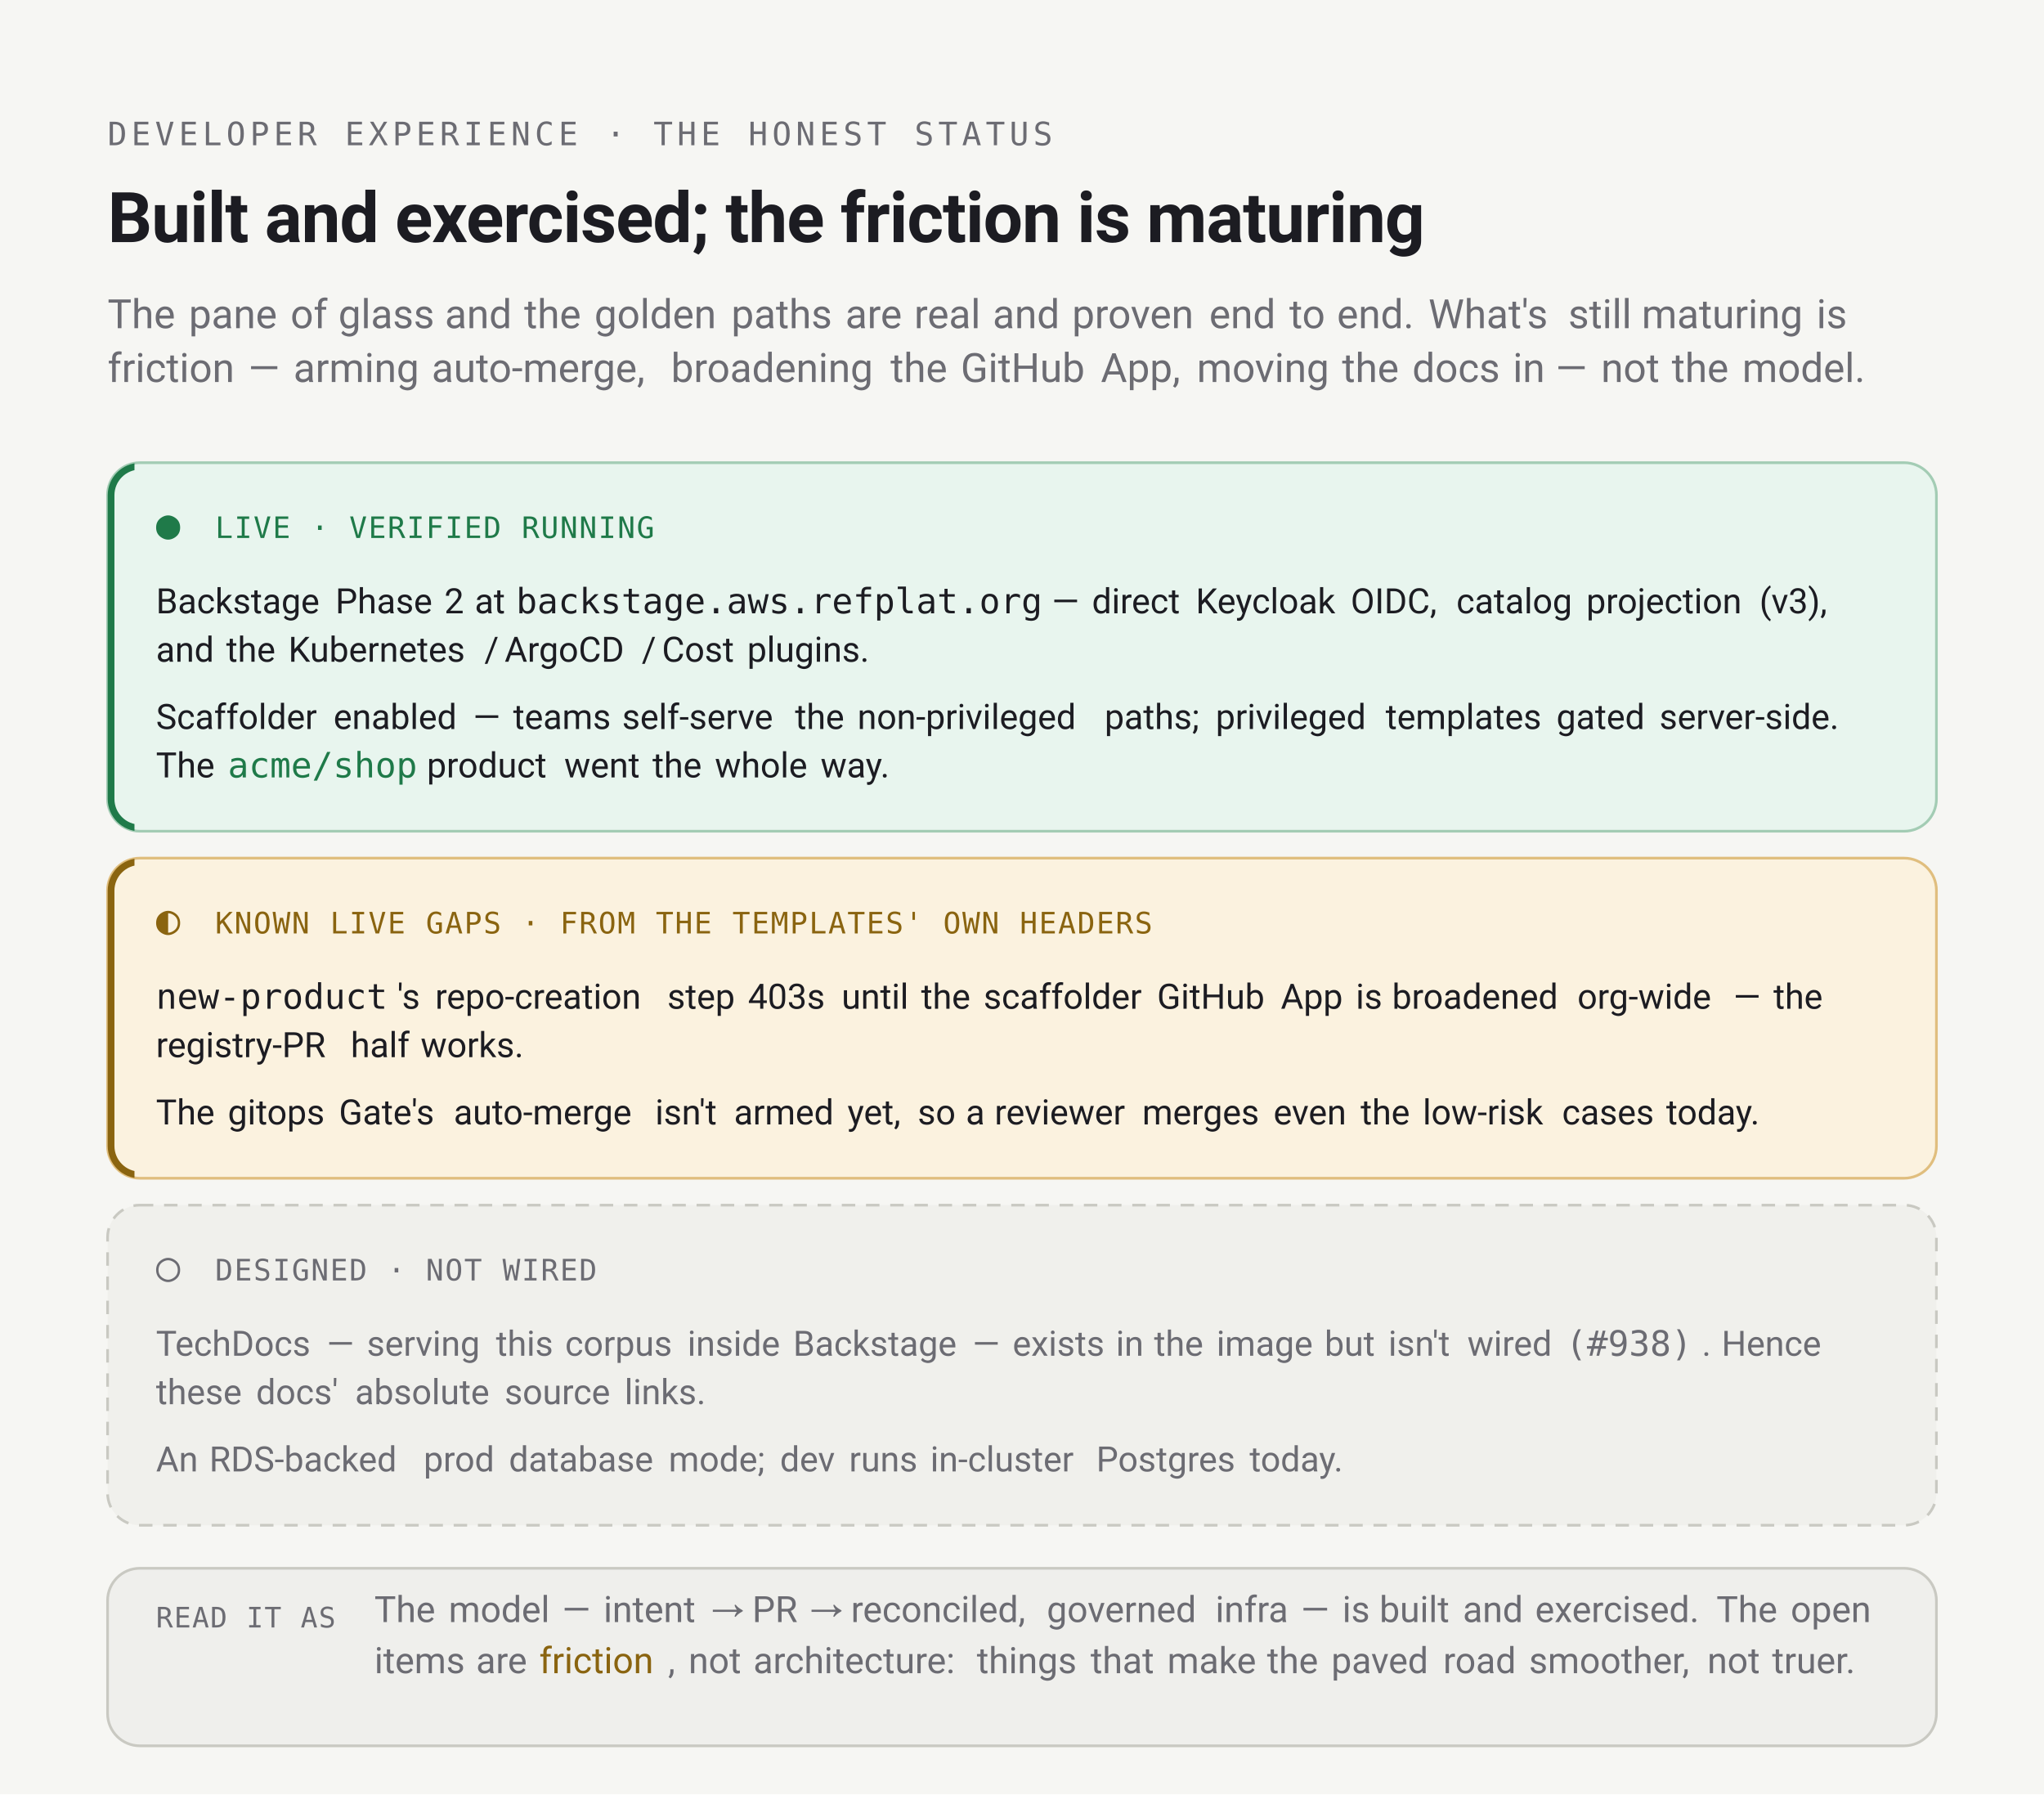
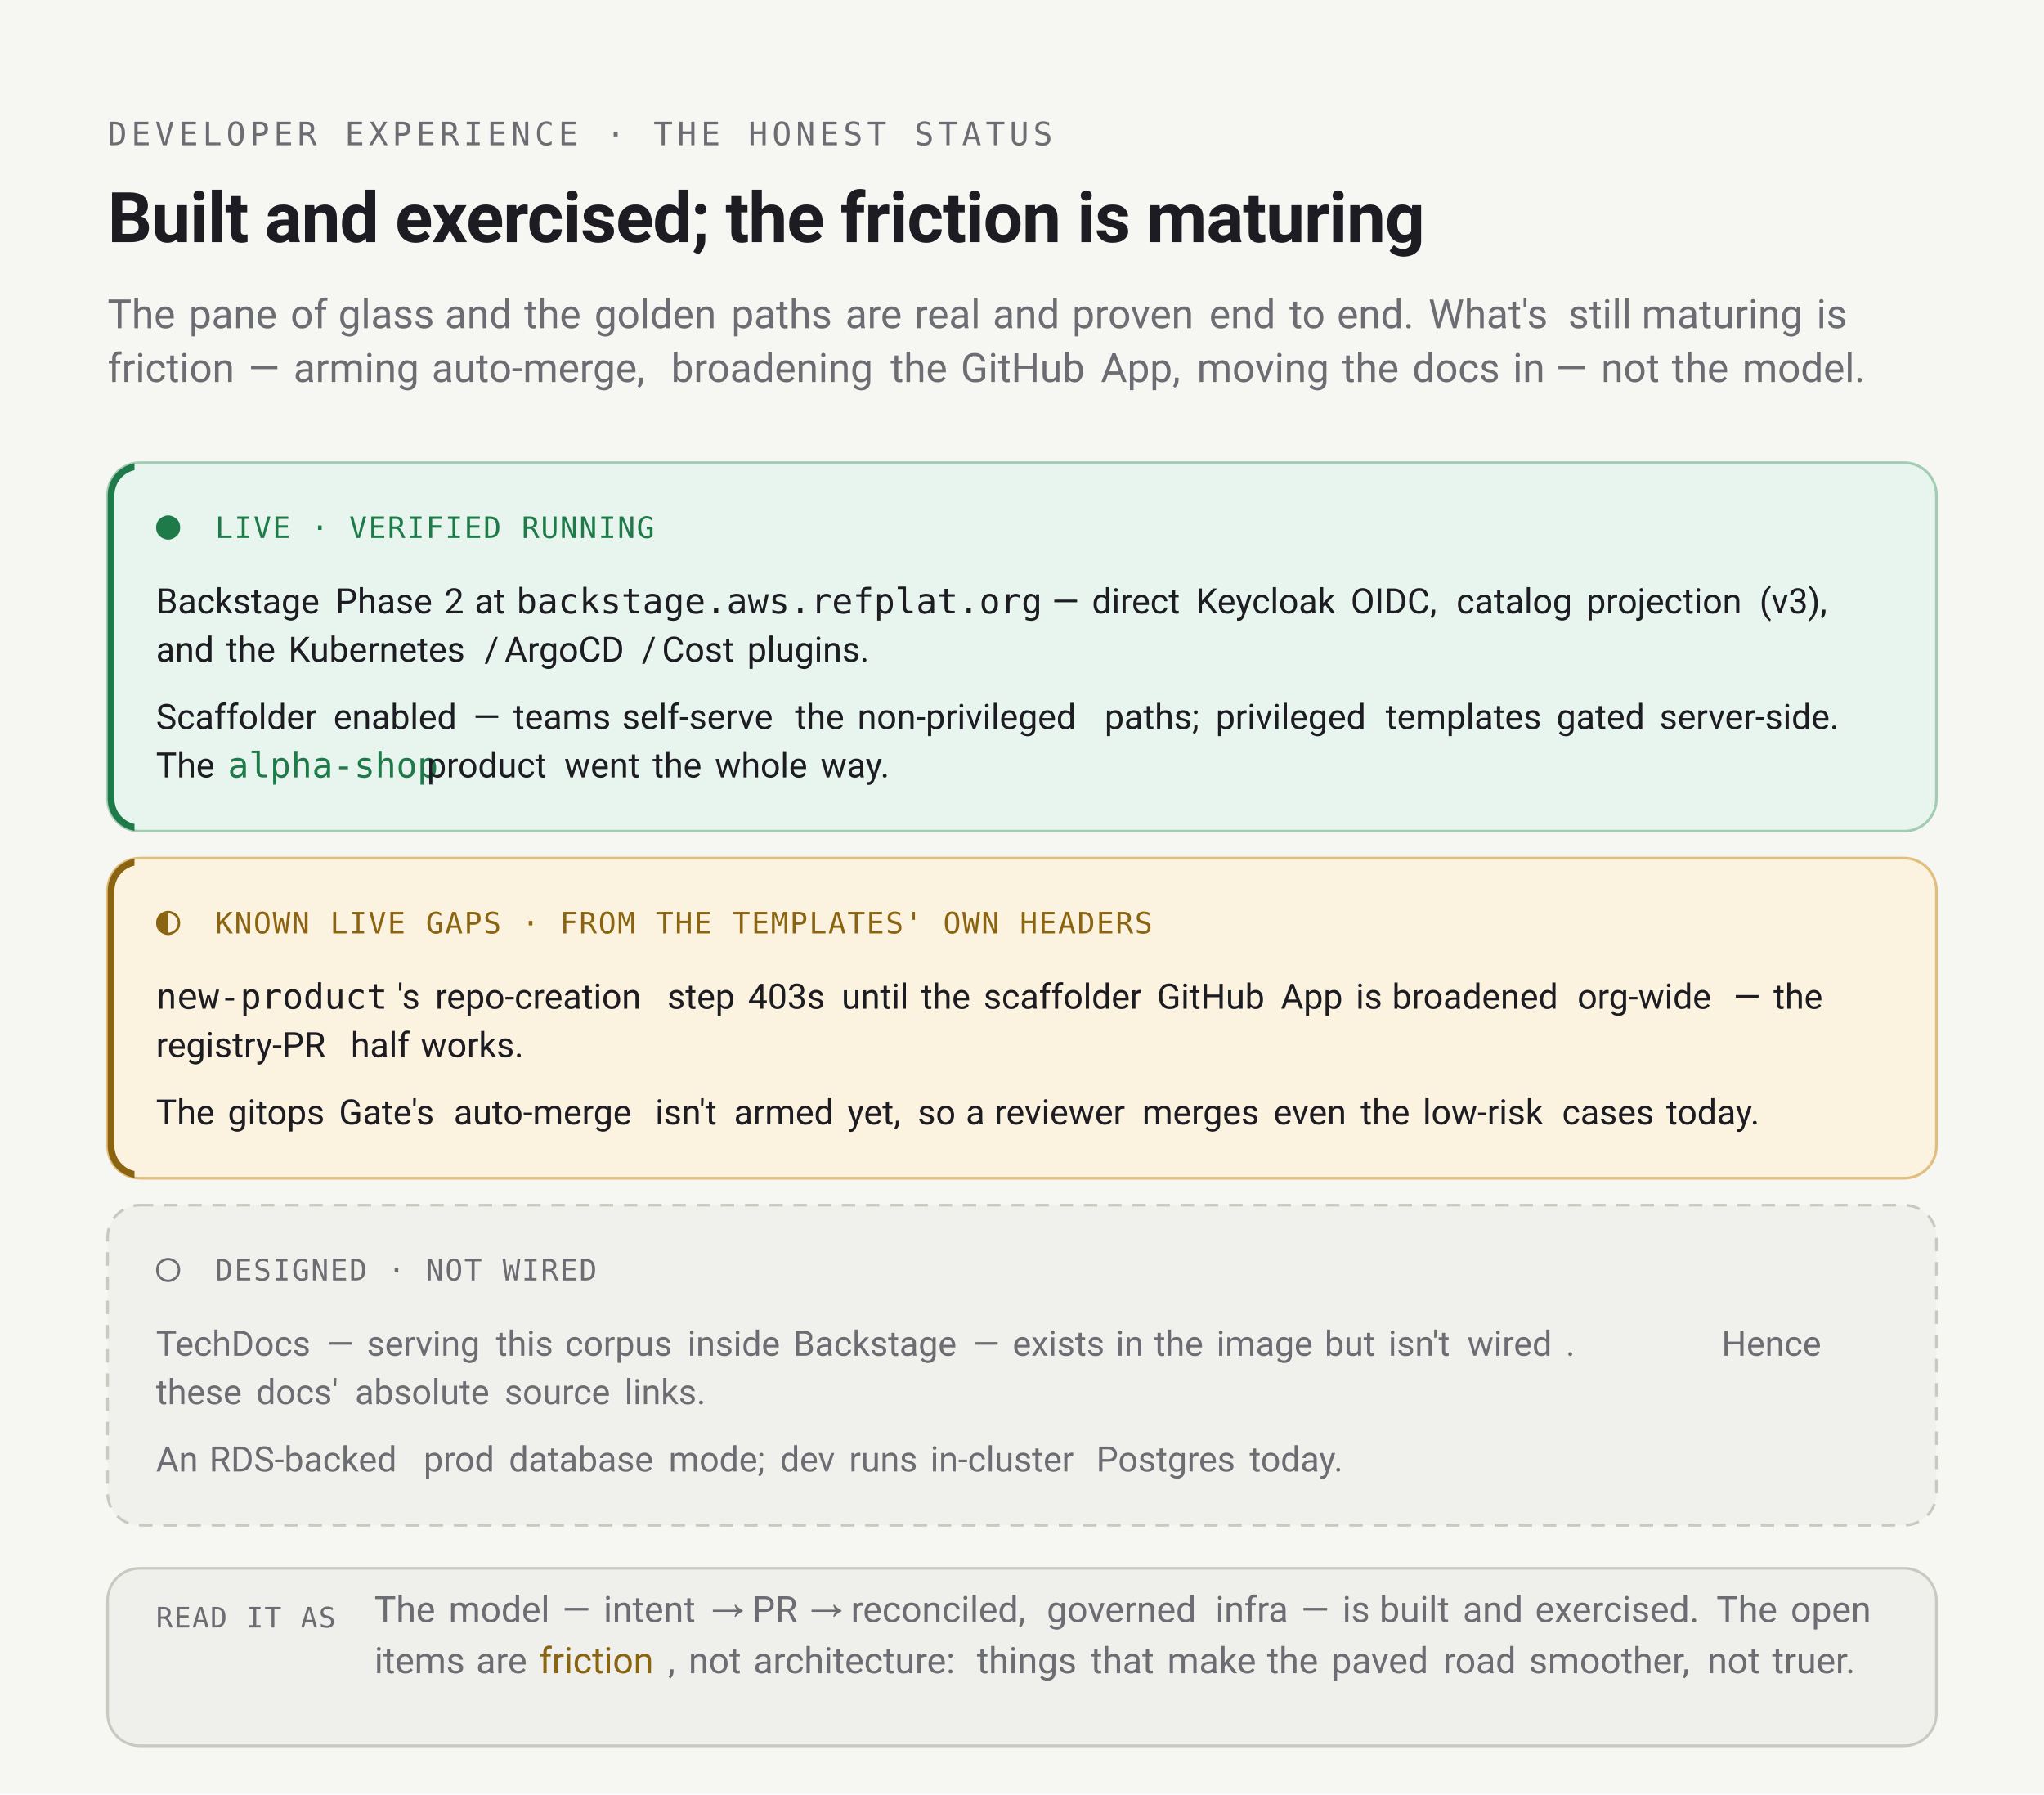
<svg xmlns="http://www.w3.org/2000/svg" viewBox="0 0 760 667" width="760" height="667" xml:space="preserve" font-family="system-ui,-apple-system,'Segoe UI',Roboto,Helvetica,Arial,sans-serif">
  <style>@media(prefers-color-scheme:dark){[fill="#f6f6f3"]{fill:#1b1b18}[stroke="#f6f6f3"]{stroke:#1b1b18}[fill="#6c6c73"]{fill:#898990}[stroke="#6c6c73"]{stroke:#898990}[fill="#1c1c22"]{fill:#dddde3}[stroke="#1c1c22"]{stroke:#dddde3}[fill="#e8f5ee"]{fill:#214b35}[stroke="#e8f5ee"]{stroke:#214b35}[fill="#a3ccb4"]{fill:#a2cdb4}[stroke="#a3ccb4"]{stroke:#a2cdb4}[fill="#1f7a49"]{fill:#45d487}[stroke="#1f7a49"]{stroke:#45d487}[fill="#fbf2df"]{fill:#554219}[stroke="#fbf2df"]{stroke:#554219}[fill="#e0be7e"]{fill:#e6c68a}[stroke="#e0be7e"]{stroke:#e6c68a}[fill="#8a6410"]{fill:#ecb02d}[stroke="#8a6410"]{stroke:#ecb02d}[fill="#f0f0ec"]{fill:#1f1f1b}[stroke="#f0f0ec"]{stroke:#1f1f1b}[fill="#c9c9c2"]{fill:#34342e}[stroke="#c9c9c2"]{stroke:#34342e}[fill="#efefec"]{fill:#1f1f1b}[stroke="#efefec"]{stroke:#1f1f1b}}</style>
  <style>@media(prefers-color-scheme:dark){.f_bg{fill:#15161c}.f_greenBg{fill:#16331f}.s_greenBd{stroke:#2f6a45}.f_text{fill:#e6e6ea}.f_muted{fill:#9a9aa3}.f_green{fill:#4fd08a}.f_amber{fill:#e0b050}}</style>
  <defs>
    <clipPath id="abar0">
      <rect x="39.0" y="171.0" width="11.0" height="139.0" />
    </clipPath>
    <clipPath id="abar1">
      <rect x="39.0" y="318.0" width="11.0" height="121.0" />
    </clipPath>
  </defs>
  <rect x="0" y="0" width="760" height="667" rx="0" class="f_bg" fill="#f6f6f3" />
  <text x="40" y="54" font-size="12" class="mono f_muted" fill="#6c6c73" font-family="ui-monospace,SFMono-Regular,Menlo,Consolas,monospace" letter-spacing="1.6px">DEVELOPER EXPERIENCE · THE HONEST STATUS</text>
  <text x="40" y="90" font-size="26" class="f_text" fill="#1c1c22" font-family="system-ui,-apple-system,'Segoe UI',Roboto,Helvetica,Arial,sans-serif" font-weight="600" letter-spacing="-0.3px">Built and exercised; the friction is maturing</text>
  <text y="122" font-size="15">
    <tspan x="40.0" class="f_muted" fill="#6c6c73" font-family="system-ui,-apple-system,'Segoe UI',Roboto,Helvetica,Arial,sans-serif">The</tspan>
    <tspan x="70.2" class="f_muted" fill="#6c6c73" font-family="system-ui,-apple-system,'Segoe UI',Roboto,Helvetica,Arial,sans-serif">pane</tspan>
    <tspan x="108.0" class="f_muted" fill="#6c6c73" font-family="system-ui,-apple-system,'Segoe UI',Roboto,Helvetica,Arial,sans-serif">of</tspan>
    <tspan x="125.8" class="f_muted" fill="#6c6c73" font-family="system-ui,-apple-system,'Segoe UI',Roboto,Helvetica,Arial,sans-serif">glass</tspan>
    <tspan x="165.4" class="f_muted" fill="#6c6c73" font-family="system-ui,-apple-system,'Segoe UI',Roboto,Helvetica,Arial,sans-serif">and</tspan>
    <tspan x="194.9" class="f_muted" fill="#6c6c73" font-family="system-ui,-apple-system,'Segoe UI',Roboto,Helvetica,Arial,sans-serif">the</tspan>
    <tspan x="221.0" class="f_muted" fill="#6c6c73" font-family="system-ui,-apple-system,'Segoe UI',Roboto,Helvetica,Arial,sans-serif">golden</tspan>
    <tspan x="271.9" class="f_muted" fill="#6c6c73" font-family="system-ui,-apple-system,'Segoe UI',Roboto,Helvetica,Arial,sans-serif">paths</tspan>
    <tspan x="314.3" class="f_muted" fill="#6c6c73" font-family="system-ui,-apple-system,'Segoe UI',Roboto,Helvetica,Arial,sans-serif">are</tspan>
    <tspan x="339.9" class="f_muted" fill="#6c6c73" font-family="system-ui,-apple-system,'Segoe UI',Roboto,Helvetica,Arial,sans-serif">real</tspan>
    <tspan x="369.1" class="f_muted" fill="#6c6c73" font-family="system-ui,-apple-system,'Segoe UI',Roboto,Helvetica,Arial,sans-serif">and</tspan>
    <tspan x="398.6" class="f_muted" fill="#6c6c73" font-family="system-ui,-apple-system,'Segoe UI',Roboto,Helvetica,Arial,sans-serif">proven</tspan>
    <tspan x="449.6" class="f_muted" fill="#6c6c73" font-family="system-ui,-apple-system,'Segoe UI',Roboto,Helvetica,Arial,sans-serif">end</tspan>
    <tspan x="479.4" class="f_muted" fill="#6c6c73" font-family="system-ui,-apple-system,'Segoe UI',Roboto,Helvetica,Arial,sans-serif">to</tspan>
    <tspan x="497.1" class="f_muted" fill="#6c6c73" font-family="system-ui,-apple-system,'Segoe UI',Roboto,Helvetica,Arial,sans-serif">end.</tspan>
    <tspan x="531.1" class="f_muted" fill="#6c6c73" font-family="system-ui,-apple-system,'Segoe UI',Roboto,Helvetica,Arial,sans-serif">What's</tspan>
    <tspan x="583.1" class="f_muted" fill="#6c6c73" font-family="system-ui,-apple-system,'Segoe UI',Roboto,Helvetica,Arial,sans-serif">still</tspan>
    <tspan x="610.4" class="f_muted" fill="#6c6c73" font-family="system-ui,-apple-system,'Segoe UI',Roboto,Helvetica,Arial,sans-serif">maturing</tspan>
    <tspan x="675.4" class="f_muted" fill="#6c6c73" font-family="system-ui,-apple-system,'Segoe UI',Roboto,Helvetica,Arial,sans-serif">is</tspan>
  </text>
  <text y="142" font-size="15">
    <tspan x="40.0" class="f_muted" fill="#6c6c73" font-family="system-ui,-apple-system,'Segoe UI',Roboto,Helvetica,Arial,sans-serif">friction</tspan>
    <tspan x="92.3" class="f_muted" fill="#6c6c73" font-family="system-ui,-apple-system,'Segoe UI',Roboto,Helvetica,Arial,sans-serif">—</tspan>
    <tspan x="109.1" class="f_muted" fill="#6c6c73" font-family="system-ui,-apple-system,'Segoe UI',Roboto,Helvetica,Arial,sans-serif">arming</tspan>
    <tspan x="160.5" class="f_muted" fill="#6c6c73" font-family="system-ui,-apple-system,'Segoe UI',Roboto,Helvetica,Arial,sans-serif">auto-merge,</tspan>
    <tspan x="249.5" class="f_muted" fill="#6c6c73" font-family="system-ui,-apple-system,'Segoe UI',Roboto,Helvetica,Arial,sans-serif">broadening</tspan>
    <tspan x="331.1" class="f_muted" fill="#6c6c73" font-family="system-ui,-apple-system,'Segoe UI',Roboto,Helvetica,Arial,sans-serif">the</tspan>
    <tspan x="357.2" class="f_muted" fill="#6c6c73" font-family="system-ui,-apple-system,'Segoe UI',Roboto,Helvetica,Arial,sans-serif">GitHub</tspan>
    <tspan x="409.3" class="f_muted" fill="#6c6c73" font-family="system-ui,-apple-system,'Segoe UI',Roboto,Helvetica,Arial,sans-serif">App,</tspan>
    <tspan x="445.0" class="f_muted" fill="#6c6c73" font-family="system-ui,-apple-system,'Segoe UI',Roboto,Helvetica,Arial,sans-serif">moving</tspan>
    <tspan x="499.0" class="f_muted" fill="#6c6c73" font-family="system-ui,-apple-system,'Segoe UI',Roboto,Helvetica,Arial,sans-serif">the</tspan>
    <tspan x="525.1" class="f_muted" fill="#6c6c73" font-family="system-ui,-apple-system,'Segoe UI',Roboto,Helvetica,Arial,sans-serif">docs</tspan>
    <tspan x="562.5" class="f_muted" fill="#6c6c73" font-family="system-ui,-apple-system,'Segoe UI',Roboto,Helvetica,Arial,sans-serif">in</tspan>
    <tspan x="578.4" class="f_muted" fill="#6c6c73" font-family="system-ui,-apple-system,'Segoe UI',Roboto,Helvetica,Arial,sans-serif">—</tspan>
    <tspan x="595.3" class="f_muted" fill="#6c6c73" font-family="system-ui,-apple-system,'Segoe UI',Roboto,Helvetica,Arial,sans-serif">not</tspan>
    <tspan x="621.6" class="f_muted" fill="#6c6c73" font-family="system-ui,-apple-system,'Segoe UI',Roboto,Helvetica,Arial,sans-serif">the</tspan>
    <tspan x="647.8" class="f_muted" fill="#6c6c73" font-family="system-ui,-apple-system,'Segoe UI',Roboto,Helvetica,Arial,sans-serif">model.</tspan>
  </text>
  <rect x="40" y="172" width="680" height="137" rx="12" class="f_greenBg s_greenBd" fill="#e8f5ee" stroke="#a3ccb4" stroke-width="1" />
  <rect x="41.3" y="173.3" width="677.5" height="134.5" rx="10.8" fill="none" stroke="#1f7a49" stroke-width="2.5" clip-path="url(#abar0)" />
  <text x="58" y="200" font-size="15" class="mono" fill="#1f7a49" font-family="ui-monospace,SFMono-Regular,Menlo,Consolas,monospace">●</text>
  <text x="80" y="200" font-size="11" class="mono" fill="#1f7a49" font-family="ui-monospace,SFMono-Regular,Menlo,Consolas,monospace" letter-spacing="0.5px">LIVE · VERIFIED RUNNING</text>
  <text y="228" font-size="13">
    <tspan x="58.0" class="f_text" fill="#1c1c22" font-family="system-ui,-apple-system,'Segoe UI',Roboto,Helvetica,Arial,sans-serif">Backstage</tspan>
    <tspan x="124.7" class="f_text" fill="#1c1c22" font-family="system-ui,-apple-system,'Segoe UI',Roboto,Helvetica,Arial,sans-serif">Phase</tspan>
    <tspan x="165.2" class="f_text" fill="#1c1c22" font-family="system-ui,-apple-system,'Segoe UI',Roboto,Helvetica,Arial,sans-serif">2</tspan>
    <tspan x="176.5" class="f_text" fill="#1c1c22" font-family="system-ui,-apple-system,'Segoe UI',Roboto,Helvetica,Arial,sans-serif">at</tspan>
    <tspan x="191.9" class="mono f_text" fill="#1c1c22" font-family="ui-monospace,SFMono-Regular,Menlo,Consolas,monospace">backstage.aws.refplat.org</tspan>
    <tspan x="391.1" class="f_text" fill="#1c1c22" font-family="system-ui,-apple-system,'Segoe UI',Roboto,Helvetica,Arial,sans-serif">—</tspan>
    <tspan x="406.0" class="f_text" fill="#1c1c22" font-family="system-ui,-apple-system,'Segoe UI',Roboto,Helvetica,Arial,sans-serif">direct</tspan>
    <tspan x="444.6" class="f_text" fill="#1c1c22" font-family="system-ui,-apple-system,'Segoe UI',Roboto,Helvetica,Arial,sans-serif">Keycloak</tspan>
    <tspan x="502.2" class="f_text" fill="#1c1c22" font-family="system-ui,-apple-system,'Segoe UI',Roboto,Helvetica,Arial,sans-serif">OIDC,</tspan>
    <tspan x="541.5" class="f_text" fill="#1c1c22" font-family="system-ui,-apple-system,'Segoe UI',Roboto,Helvetica,Arial,sans-serif">catalog</tspan>
    <tspan x="589.8" class="f_text" fill="#1c1c22" font-family="system-ui,-apple-system,'Segoe UI',Roboto,Helvetica,Arial,sans-serif">projection</tspan>
    <tspan x="654.2" class="f_text" fill="#1c1c22" font-family="system-ui,-apple-system,'Segoe UI',Roboto,Helvetica,Arial,sans-serif">(v3),</tspan>
  </text>
  <text y="246" font-size="13">
    <tspan x="58.0" class="f_text" fill="#1c1c22" font-family="system-ui,-apple-system,'Segoe UI',Roboto,Helvetica,Arial,sans-serif">and</tspan>
    <tspan x="84.1" class="f_text" fill="#1c1c22" font-family="system-ui,-apple-system,'Segoe UI',Roboto,Helvetica,Arial,sans-serif">the</tspan>
    <tspan x="107.2" class="f_text" fill="#1c1c22" font-family="system-ui,-apple-system,'Segoe UI',Roboto,Helvetica,Arial,sans-serif">Kubernetes</tspan>
    <tspan x="180.1" class="f_text" fill="#1c1c22" font-family="system-ui,-apple-system,'Segoe UI',Roboto,Helvetica,Arial,sans-serif">/</tspan>
    <tspan x="187.6" class="f_text" fill="#1c1c22" font-family="system-ui,-apple-system,'Segoe UI',Roboto,Helvetica,Arial,sans-serif">ArgoCD</tspan>
    <tspan x="238.6" class="f_text" fill="#1c1c22" font-family="system-ui,-apple-system,'Segoe UI',Roboto,Helvetica,Arial,sans-serif">/</tspan>
    <tspan x="246.1" class="f_text" fill="#1c1c22" font-family="system-ui,-apple-system,'Segoe UI',Roboto,Helvetica,Arial,sans-serif">Cost</tspan>
    <tspan x="277.8" class="f_text" fill="#1c1c22" font-family="system-ui,-apple-system,'Segoe UI',Roboto,Helvetica,Arial,sans-serif">plugins.</tspan>
  </text>
  <text y="271" font-size="13">
    <tspan x="58.0" class="f_text" fill="#1c1c22" font-family="system-ui,-apple-system,'Segoe UI',Roboto,Helvetica,Arial,sans-serif">Scaffolder</tspan>
    <tspan x="124.0" class="f_text" fill="#1c1c22" font-family="system-ui,-apple-system,'Segoe UI',Roboto,Helvetica,Arial,sans-serif">enabled</tspan>
    <tspan x="175.9" class="f_text" fill="#1c1c22" font-family="system-ui,-apple-system,'Segoe UI',Roboto,Helvetica,Arial,sans-serif">—</tspan>
    <tspan x="190.8" class="f_text" fill="#1c1c22" font-family="system-ui,-apple-system,'Segoe UI',Roboto,Helvetica,Arial,sans-serif">teams</tspan>
    <tspan x="231.3" class="f_text" fill="#1c1c22" font-family="system-ui,-apple-system,'Segoe UI',Roboto,Helvetica,Arial,sans-serif">self-serve</tspan>
    <tspan x="295.6" class="f_text" fill="#1c1c22" font-family="system-ui,-apple-system,'Segoe UI',Roboto,Helvetica,Arial,sans-serif">the</tspan>
    <tspan x="318.8" class="f_text" fill="#1c1c22" font-family="system-ui,-apple-system,'Segoe UI',Roboto,Helvetica,Arial,sans-serif">non-privileged</tspan>
    <tspan x="410.7" class="f_text" fill="#1c1c22" font-family="system-ui,-apple-system,'Segoe UI',Roboto,Helvetica,Arial,sans-serif">paths;</tspan>
    <tspan x="452.0" class="f_text" fill="#1c1c22" font-family="system-ui,-apple-system,'Segoe UI',Roboto,Helvetica,Arial,sans-serif">privileged</tspan>
    <tspan x="515.2" class="f_text" fill="#1c1c22" font-family="system-ui,-apple-system,'Segoe UI',Roboto,Helvetica,Arial,sans-serif">templates</tspan>
    <tspan x="578.7" class="f_text" fill="#1c1c22" font-family="system-ui,-apple-system,'Segoe UI',Roboto,Helvetica,Arial,sans-serif">gated</tspan>
    <tspan x="617.0" class="f_text" fill="#1c1c22" font-family="system-ui,-apple-system,'Segoe UI',Roboto,Helvetica,Arial,sans-serif">server-side.</tspan>
  </text>
  <text y="289" font-size="13">
    <tspan x="58.0" class="f_text" fill="#1c1c22" font-family="system-ui,-apple-system,'Segoe UI',Roboto,Helvetica,Arial,sans-serif">The</tspan>
-     <tspan x="84.7" class="mono f_green" fill="#1f7a49" font-family="ui-monospace,SFMono-Regular,Menlo,Consolas,monospace">acme/shop</tspan>
+     <tspan x="84.7" class="mono f_green" fill="#1f7a49" font-family="ui-monospace,SFMono-Regular,Menlo,Consolas,monospace">alpha-shop</tspan>
    <tspan x="158.7" class="f_text" fill="#1c1c22" font-family="system-ui,-apple-system,'Segoe UI',Roboto,Helvetica,Arial,sans-serif">product</tspan>
    <tspan x="209.8" class="f_text" fill="#1c1c22" font-family="system-ui,-apple-system,'Segoe UI',Roboto,Helvetica,Arial,sans-serif">went</tspan>
    <tspan x="242.6" class="f_text" fill="#1c1c22" font-family="system-ui,-apple-system,'Segoe UI',Roboto,Helvetica,Arial,sans-serif">the</tspan>
    <tspan x="265.8" class="f_text" fill="#1c1c22" font-family="system-ui,-apple-system,'Segoe UI',Roboto,Helvetica,Arial,sans-serif">whole</tspan>
    <tspan x="305.1" class="f_text" fill="#1c1c22" font-family="system-ui,-apple-system,'Segoe UI',Roboto,Helvetica,Arial,sans-serif">way.</tspan>
  </text>
  <rect x="40" y="319" width="680" height="119" rx="12" class="f_amberBg s_amberBd" fill="#fbf2df" stroke="#e0be7e" stroke-width="1" />
  <rect x="41.3" y="320.3" width="677.5" height="116.5" rx="10.8" fill="none" stroke="#8a6410" stroke-width="2.5" clip-path="url(#abar1)" />
  <text x="58" y="347" font-size="15" class="mono" fill="#8a6410" font-family="ui-monospace,SFMono-Regular,Menlo,Consolas,monospace">◐</text>
  <text x="80" y="347" font-size="11" class="mono" fill="#8a6410" font-family="ui-monospace,SFMono-Regular,Menlo,Consolas,monospace" letter-spacing="0.5px">KNOWN LIVE GAPS · FROM THE TEMPLATES' OWN HEADERS</text>
  <text y="375" font-size="13">
    <tspan x="58.0" class="mono f_text" fill="#1c1c22" font-family="ui-monospace,SFMono-Regular,Menlo,Consolas,monospace">new-product</tspan>
    <tspan x="147.7" class="f_text" fill="#1c1c22" font-family="system-ui,-apple-system,'Segoe UI',Roboto,Helvetica,Arial,sans-serif">'s</tspan>
    <tspan x="161.8" class="f_text" fill="#1c1c22" font-family="system-ui,-apple-system,'Segoe UI',Roboto,Helvetica,Arial,sans-serif">repo-creation</tspan>
    <tspan x="248.1" class="f_text" fill="#1c1c22" font-family="system-ui,-apple-system,'Segoe UI',Roboto,Helvetica,Arial,sans-serif">step</tspan>
    <tspan x="278.1" class="f_text" fill="#1c1c22" font-family="system-ui,-apple-system,'Segoe UI',Roboto,Helvetica,Arial,sans-serif">403s</tspan>
    <tspan x="312.9" class="f_text" fill="#1c1c22" font-family="system-ui,-apple-system,'Segoe UI',Roboto,Helvetica,Arial,sans-serif">until</tspan>
    <tspan x="342.5" class="f_text" fill="#1c1c22" font-family="system-ui,-apple-system,'Segoe UI',Roboto,Helvetica,Arial,sans-serif">the</tspan>
    <tspan x="365.7" class="f_text" fill="#1c1c22" font-family="system-ui,-apple-system,'Segoe UI',Roboto,Helvetica,Arial,sans-serif">scaffolder</tspan>
    <tspan x="430.2" class="f_text" fill="#1c1c22" font-family="system-ui,-apple-system,'Segoe UI',Roboto,Helvetica,Arial,sans-serif">GitHub</tspan>
    <tspan x="476.2" class="f_text" fill="#1c1c22" font-family="system-ui,-apple-system,'Segoe UI',Roboto,Helvetica,Arial,sans-serif">App</tspan>
    <tspan x="504.1" class="f_text" fill="#1c1c22" font-family="system-ui,-apple-system,'Segoe UI',Roboto,Helvetica,Arial,sans-serif">is</tspan>
    <tspan x="517.6" class="f_text" fill="#1c1c22" font-family="system-ui,-apple-system,'Segoe UI',Roboto,Helvetica,Arial,sans-serif">broadened</tspan>
    <tspan x="586.5" class="f_text" fill="#1c1c22" font-family="system-ui,-apple-system,'Segoe UI',Roboto,Helvetica,Arial,sans-serif">org-wide</tspan>
    <tspan x="644.5" class="f_text" fill="#1c1c22" font-family="system-ui,-apple-system,'Segoe UI',Roboto,Helvetica,Arial,sans-serif">—</tspan>
    <tspan x="659.4" class="f_text" fill="#1c1c22" font-family="system-ui,-apple-system,'Segoe UI',Roboto,Helvetica,Arial,sans-serif">the</tspan>
  </text>
  <text y="393" font-size="13">
    <tspan x="58.0" class="f_text" fill="#1c1c22" font-family="system-ui,-apple-system,'Segoe UI',Roboto,Helvetica,Arial,sans-serif">registry-PR</tspan>
    <tspan x="130.4" class="f_text" fill="#1c1c22" font-family="system-ui,-apple-system,'Segoe UI',Roboto,Helvetica,Arial,sans-serif">half</tspan>
    <tspan x="156.4" class="f_text" fill="#1c1c22" font-family="system-ui,-apple-system,'Segoe UI',Roboto,Helvetica,Arial,sans-serif">works.</tspan>
  </text>
  <text y="418" font-size="13">
    <tspan x="58.0" class="f_text" fill="#1c1c22" font-family="system-ui,-apple-system,'Segoe UI',Roboto,Helvetica,Arial,sans-serif">The</tspan>
    <tspan x="84.7" class="f_text" fill="#1c1c22" font-family="system-ui,-apple-system,'Segoe UI',Roboto,Helvetica,Arial,sans-serif">gitops</tspan>
    <tspan x="126.0" class="f_text" fill="#1c1c22" font-family="system-ui,-apple-system,'Segoe UI',Roboto,Helvetica,Arial,sans-serif">Gate's</tspan>
    <tspan x="168.7" class="f_text" fill="#1c1c22" font-family="system-ui,-apple-system,'Segoe UI',Roboto,Helvetica,Arial,sans-serif">auto-merge</tspan>
    <tspan x="243.6" class="f_text" fill="#1c1c22" font-family="system-ui,-apple-system,'Segoe UI',Roboto,Helvetica,Arial,sans-serif">isn't</tspan>
    <tspan x="272.9" class="f_text" fill="#1c1c22" font-family="system-ui,-apple-system,'Segoe UI',Roboto,Helvetica,Arial,sans-serif">armed</tspan>
    <tspan x="315.1" class="f_text" fill="#1c1c22" font-family="system-ui,-apple-system,'Segoe UI',Roboto,Helvetica,Arial,sans-serif">yet,</tspan>
    <tspan x="341.2" class="f_text" fill="#1c1c22" font-family="system-ui,-apple-system,'Segoe UI',Roboto,Helvetica,Arial,sans-serif">so</tspan>
    <tspan x="359.1" class="f_text" fill="#1c1c22" font-family="system-ui,-apple-system,'Segoe UI',Roboto,Helvetica,Arial,sans-serif">a</tspan>
    <tspan x="369.8" class="f_text" fill="#1c1c22" font-family="system-ui,-apple-system,'Segoe UI',Roboto,Helvetica,Arial,sans-serif">reviewer</tspan>
    <tspan x="424.7" class="f_text" fill="#1c1c22" font-family="system-ui,-apple-system,'Segoe UI',Roboto,Helvetica,Arial,sans-serif">merges</tspan>
    <tspan x="473.5" class="f_text" fill="#1c1c22" font-family="system-ui,-apple-system,'Segoe UI',Roboto,Helvetica,Arial,sans-serif">even</tspan>
    <tspan x="505.9" class="f_text" fill="#1c1c22" font-family="system-ui,-apple-system,'Segoe UI',Roboto,Helvetica,Arial,sans-serif">the</tspan>
    <tspan x="529.0" class="f_text" fill="#1c1c22" font-family="system-ui,-apple-system,'Segoe UI',Roboto,Helvetica,Arial,sans-serif">low-risk</tspan>
    <tspan x="580.8" class="f_text" fill="#1c1c22" font-family="system-ui,-apple-system,'Segoe UI',Roboto,Helvetica,Arial,sans-serif">cases</tspan>
    <tspan x="619.5" class="f_text" fill="#1c1c22" font-family="system-ui,-apple-system,'Segoe UI',Roboto,Helvetica,Arial,sans-serif">today.</tspan>
  </text>
  <rect x="40" y="448" width="680" height="119" rx="12" class="f_panelBg s_border" fill="#f0f0ec" stroke="#c9c9c2" stroke-width="1" stroke-dasharray="5 4" />
  <text x="58" y="476" font-size="15" class="mono" fill="#6c6c73" font-family="ui-monospace,SFMono-Regular,Menlo,Consolas,monospace">○</text>
  <text x="80" y="476" font-size="11" class="mono" fill="#6c6c73" font-family="ui-monospace,SFMono-Regular,Menlo,Consolas,monospace" letter-spacing="0.5px">DESIGNED · NOT WIRED</text>
  <text y="504" font-size="13">
    <tspan x="58.0" class="f_muted" fill="#6c6c73" font-family="system-ui,-apple-system,'Segoe UI',Roboto,Helvetica,Arial,sans-serif">TechDocs</tspan>
    <tspan x="121.5" class="f_muted" fill="#6c6c73" font-family="system-ui,-apple-system,'Segoe UI',Roboto,Helvetica,Arial,sans-serif">—</tspan>
    <tspan x="136.4" class="f_muted" fill="#6c6c73" font-family="system-ui,-apple-system,'Segoe UI',Roboto,Helvetica,Arial,sans-serif">serving</tspan>
    <tspan x="184.4" class="f_muted" fill="#6c6c73" font-family="system-ui,-apple-system,'Segoe UI',Roboto,Helvetica,Arial,sans-serif">this</tspan>
    <tspan x="210.1" class="f_muted" fill="#6c6c73" font-family="system-ui,-apple-system,'Segoe UI',Roboto,Helvetica,Arial,sans-serif">corpus</tspan>
    <tspan x="255.6" class="f_muted" fill="#6c6c73" font-family="system-ui,-apple-system,'Segoe UI',Roboto,Helvetica,Arial,sans-serif">inside</tspan>
    <tspan x="294.9" class="f_muted" fill="#6c6c73" font-family="system-ui,-apple-system,'Segoe UI',Roboto,Helvetica,Arial,sans-serif">Backstage</tspan>
    <tspan x="361.6" class="f_muted" fill="#6c6c73" font-family="system-ui,-apple-system,'Segoe UI',Roboto,Helvetica,Arial,sans-serif">—</tspan>
    <tspan x="376.5" class="f_muted" fill="#6c6c73" font-family="system-ui,-apple-system,'Segoe UI',Roboto,Helvetica,Arial,sans-serif">exists</tspan>
    <tspan x="414.9" class="f_muted" fill="#6c6c73" font-family="system-ui,-apple-system,'Segoe UI',Roboto,Helvetica,Arial,sans-serif">in</tspan>
    <tspan x="429.1" class="f_muted" fill="#6c6c73" font-family="system-ui,-apple-system,'Segoe UI',Roboto,Helvetica,Arial,sans-serif">the</tspan>
    <tspan x="452.3" class="f_muted" fill="#6c6c73" font-family="system-ui,-apple-system,'Segoe UI',Roboto,Helvetica,Arial,sans-serif">image</tspan>
    <tspan x="492.5" class="f_muted" fill="#6c6c73" font-family="system-ui,-apple-system,'Segoe UI',Roboto,Helvetica,Arial,sans-serif">but</tspan>
    <tspan x="516.2" class="f_muted" fill="#6c6c73" font-family="system-ui,-apple-system,'Segoe UI',Roboto,Helvetica,Arial,sans-serif">isn't</tspan>
    <tspan x="545.6" class="f_muted" fill="#6c6c73" font-family="system-ui,-apple-system,'Segoe UI',Roboto,Helvetica,Arial,sans-serif">wired</tspan>
-     <tspan x="582.2" class="mono f_muted" fill="#6c6c73" font-family="ui-monospace,SFMono-Regular,Menlo,Consolas,monospace">(#938)</tspan>
-     <tspan x="632.8" class="f_muted" fill="#6c6c73" font-family="system-ui,-apple-system,'Segoe UI',Roboto,Helvetica,Arial,sans-serif">.</tspan>
+     <tspan x="582.2" class="f_muted" fill="#6c6c73" font-family="system-ui,-apple-system,'Segoe UI',Roboto,Helvetica,Arial,sans-serif">.</tspan>
    <tspan x="640.1" class="f_muted" fill="#6c6c73" font-family="system-ui,-apple-system,'Segoe UI',Roboto,Helvetica,Arial,sans-serif">Hence</tspan>
  </text>
  <text y="522" font-size="13">
    <tspan x="58.0" class="f_muted" fill="#6c6c73" font-family="system-ui,-apple-system,'Segoe UI',Roboto,Helvetica,Arial,sans-serif">these</tspan>
    <tspan x="95.2" class="f_muted" fill="#6c6c73" font-family="system-ui,-apple-system,'Segoe UI',Roboto,Helvetica,Arial,sans-serif">docs'</tspan>
    <tspan x="132.0" class="f_muted" fill="#6c6c73" font-family="system-ui,-apple-system,'Segoe UI',Roboto,Helvetica,Arial,sans-serif">absolute</tspan>
    <tspan x="187.6" class="f_muted" fill="#6c6c73" font-family="system-ui,-apple-system,'Segoe UI',Roboto,Helvetica,Arial,sans-serif">source</tspan>
    <tspan x="232.2" class="f_muted" fill="#6c6c73" font-family="system-ui,-apple-system,'Segoe UI',Roboto,Helvetica,Arial,sans-serif">links.</tspan>
  </text>
  <text y="547" font-size="13">
    <tspan x="58.0" class="f_muted" fill="#6c6c73" font-family="system-ui,-apple-system,'Segoe UI',Roboto,Helvetica,Arial,sans-serif">An</tspan>
    <tspan x="77.8" class="f_muted" fill="#6c6c73" font-family="system-ui,-apple-system,'Segoe UI',Roboto,Helvetica,Arial,sans-serif">RDS-backed</tspan>
    <tspan x="157.5" class="f_muted" fill="#6c6c73" font-family="system-ui,-apple-system,'Segoe UI',Roboto,Helvetica,Arial,sans-serif">prod</tspan>
    <tspan x="189.2" class="f_muted" fill="#6c6c73" font-family="system-ui,-apple-system,'Segoe UI',Roboto,Helvetica,Arial,sans-serif">database</tspan>
    <tspan x="248.6" class="f_muted" fill="#6c6c73" font-family="system-ui,-apple-system,'Segoe UI',Roboto,Helvetica,Arial,sans-serif">mode;</tspan>
    <tspan x="290.0" class="f_muted" fill="#6c6c73" font-family="system-ui,-apple-system,'Segoe UI',Roboto,Helvetica,Arial,sans-serif">dev</tspan>
    <tspan x="315.7" class="f_muted" fill="#6c6c73" font-family="system-ui,-apple-system,'Segoe UI',Roboto,Helvetica,Arial,sans-serif">runs</tspan>
    <tspan x="345.9" class="f_muted" fill="#6c6c73" font-family="system-ui,-apple-system,'Segoe UI',Roboto,Helvetica,Arial,sans-serif">in-cluster</tspan>
    <tspan x="407.6" class="f_muted" fill="#6c6c73" font-family="system-ui,-apple-system,'Segoe UI',Roboto,Helvetica,Arial,sans-serif">Postgres</tspan>
    <tspan x="464.6" class="f_muted" fill="#6c6c73" font-family="system-ui,-apple-system,'Segoe UI',Roboto,Helvetica,Arial,sans-serif">today.</tspan>
  </text>
  <rect x="40" y="583" width="680" height="66" rx="12" class="f_panelBg s_border" fill="#efefec" stroke="#c9c9c2" stroke-width="1" />
  <text x="58" y="605" font-size="10.5" class="mono f_muted" fill="#6c6c73" font-family="ui-monospace,SFMono-Regular,Menlo,Consolas,monospace" letter-spacing="0.4px">READ IT AS</text>
  <text y="603" font-size="13.5">
    <tspan x="139.2" class="f_muted" fill="#6c6c73" font-family="system-ui,-apple-system,'Segoe UI',Roboto,Helvetica,Arial,sans-serif">The</tspan>
    <tspan x="166.8" class="f_muted" fill="#6c6c73" font-family="system-ui,-apple-system,'Segoe UI',Roboto,Helvetica,Arial,sans-serif">model</tspan>
    <tspan x="209.0" class="f_muted" fill="#6c6c73" font-family="system-ui,-apple-system,'Segoe UI',Roboto,Helvetica,Arial,sans-serif">—</tspan>
    <tspan x="224.4" class="f_muted" fill="#6c6c73" font-family="system-ui,-apple-system,'Segoe UI',Roboto,Helvetica,Arial,sans-serif">intent</tspan>
    <tspan x="263.9" class="f_muted" fill="#6c6c73" font-family="system-ui,-apple-system,'Segoe UI',Roboto,Helvetica,Arial,sans-serif">→</tspan>
    <tspan x="279.7" class="f_muted" fill="#6c6c73" font-family="system-ui,-apple-system,'Segoe UI',Roboto,Helvetica,Arial,sans-serif">PR</tspan>
    <tspan x="300.6" class="f_muted" fill="#6c6c73" font-family="system-ui,-apple-system,'Segoe UI',Roboto,Helvetica,Arial,sans-serif">→</tspan>
    <tspan x="316.4" class="f_muted" fill="#6c6c73" font-family="system-ui,-apple-system,'Segoe UI',Roboto,Helvetica,Arial,sans-serif">reconciled,</tspan>
    <tspan x="389.2" class="f_muted" fill="#6c6c73" font-family="system-ui,-apple-system,'Segoe UI',Roboto,Helvetica,Arial,sans-serif">governed</tspan>
    <tspan x="451.9" class="f_muted" fill="#6c6c73" font-family="system-ui,-apple-system,'Segoe UI',Roboto,Helvetica,Arial,sans-serif">infra</tspan>
    <tspan x="483.7" class="f_muted" fill="#6c6c73" font-family="system-ui,-apple-system,'Segoe UI',Roboto,Helvetica,Arial,sans-serif">—</tspan>
    <tspan x="499.1" class="f_muted" fill="#6c6c73" font-family="system-ui,-apple-system,'Segoe UI',Roboto,Helvetica,Arial,sans-serif">is</tspan>
    <tspan x="512.9" class="f_muted" fill="#6c6c73" font-family="system-ui,-apple-system,'Segoe UI',Roboto,Helvetica,Arial,sans-serif">built</tspan>
    <tspan x="543.9" class="f_muted" fill="#6c6c73" font-family="system-ui,-apple-system,'Segoe UI',Roboto,Helvetica,Arial,sans-serif">and</tspan>
    <tspan x="570.8" class="f_muted" fill="#6c6c73" font-family="system-ui,-apple-system,'Segoe UI',Roboto,Helvetica,Arial,sans-serif">exercised.</tspan>
    <tspan x="638.2" class="f_muted" fill="#6c6c73" font-family="system-ui,-apple-system,'Segoe UI',Roboto,Helvetica,Arial,sans-serif">The</tspan>
    <tspan x="665.8" class="f_muted" fill="#6c6c73" font-family="system-ui,-apple-system,'Segoe UI',Roboto,Helvetica,Arial,sans-serif">open</tspan>
  </text>
  <text y="622" font-size="13.5">
    <tspan x="139.2" class="f_muted" fill="#6c6c73" font-family="system-ui,-apple-system,'Segoe UI',Roboto,Helvetica,Arial,sans-serif">items</tspan>
    <tspan x="177.0" class="f_muted" fill="#6c6c73" font-family="system-ui,-apple-system,'Segoe UI',Roboto,Helvetica,Arial,sans-serif">are</tspan>
    <tspan x="200.5" class="f_amber" fill="#8a6410" font-family="system-ui,-apple-system,'Segoe UI',Roboto,Helvetica,Arial,sans-serif">friction</tspan>
    <tspan x="248.4" class="f_muted" fill="#6c6c73" font-family="system-ui,-apple-system,'Segoe UI',Roboto,Helvetica,Arial,sans-serif">,</tspan>
    <tspan x="256.0" class="f_muted" fill="#6c6c73" font-family="system-ui,-apple-system,'Segoe UI',Roboto,Helvetica,Arial,sans-serif">not</tspan>
    <tspan x="280.1" class="f_muted" fill="#6c6c73" font-family="system-ui,-apple-system,'Segoe UI',Roboto,Helvetica,Arial,sans-serif">architecture:</tspan>
    <tspan x="363.2" class="f_muted" fill="#6c6c73" font-family="system-ui,-apple-system,'Segoe UI',Roboto,Helvetica,Arial,sans-serif">things</tspan>
    <tspan x="405.5" class="f_muted" fill="#6c6c73" font-family="system-ui,-apple-system,'Segoe UI',Roboto,Helvetica,Arial,sans-serif">that</tspan>
    <tspan x="434.0" class="f_muted" fill="#6c6c73" font-family="system-ui,-apple-system,'Segoe UI',Roboto,Helvetica,Arial,sans-serif">make</tspan>
    <tspan x="471.1" class="f_muted" fill="#6c6c73" font-family="system-ui,-apple-system,'Segoe UI',Roboto,Helvetica,Arial,sans-serif">the</tspan>
    <tspan x="495.0" class="f_muted" fill="#6c6c73" font-family="system-ui,-apple-system,'Segoe UI',Roboto,Helvetica,Arial,sans-serif">paved</tspan>
    <tspan x="536.6" class="f_muted" fill="#6c6c73" font-family="system-ui,-apple-system,'Segoe UI',Roboto,Helvetica,Arial,sans-serif">road</tspan>
    <tspan x="568.5" class="f_muted" fill="#6c6c73" font-family="system-ui,-apple-system,'Segoe UI',Roboto,Helvetica,Arial,sans-serif">smoother,</tspan>
    <tspan x="634.8" class="f_muted" fill="#6c6c73" font-family="system-ui,-apple-system,'Segoe UI',Roboto,Helvetica,Arial,sans-serif">not</tspan>
    <tspan x="658.9" class="f_muted" fill="#6c6c73" font-family="system-ui,-apple-system,'Segoe UI',Roboto,Helvetica,Arial,sans-serif">truer.</tspan>
  </text>
</svg>
